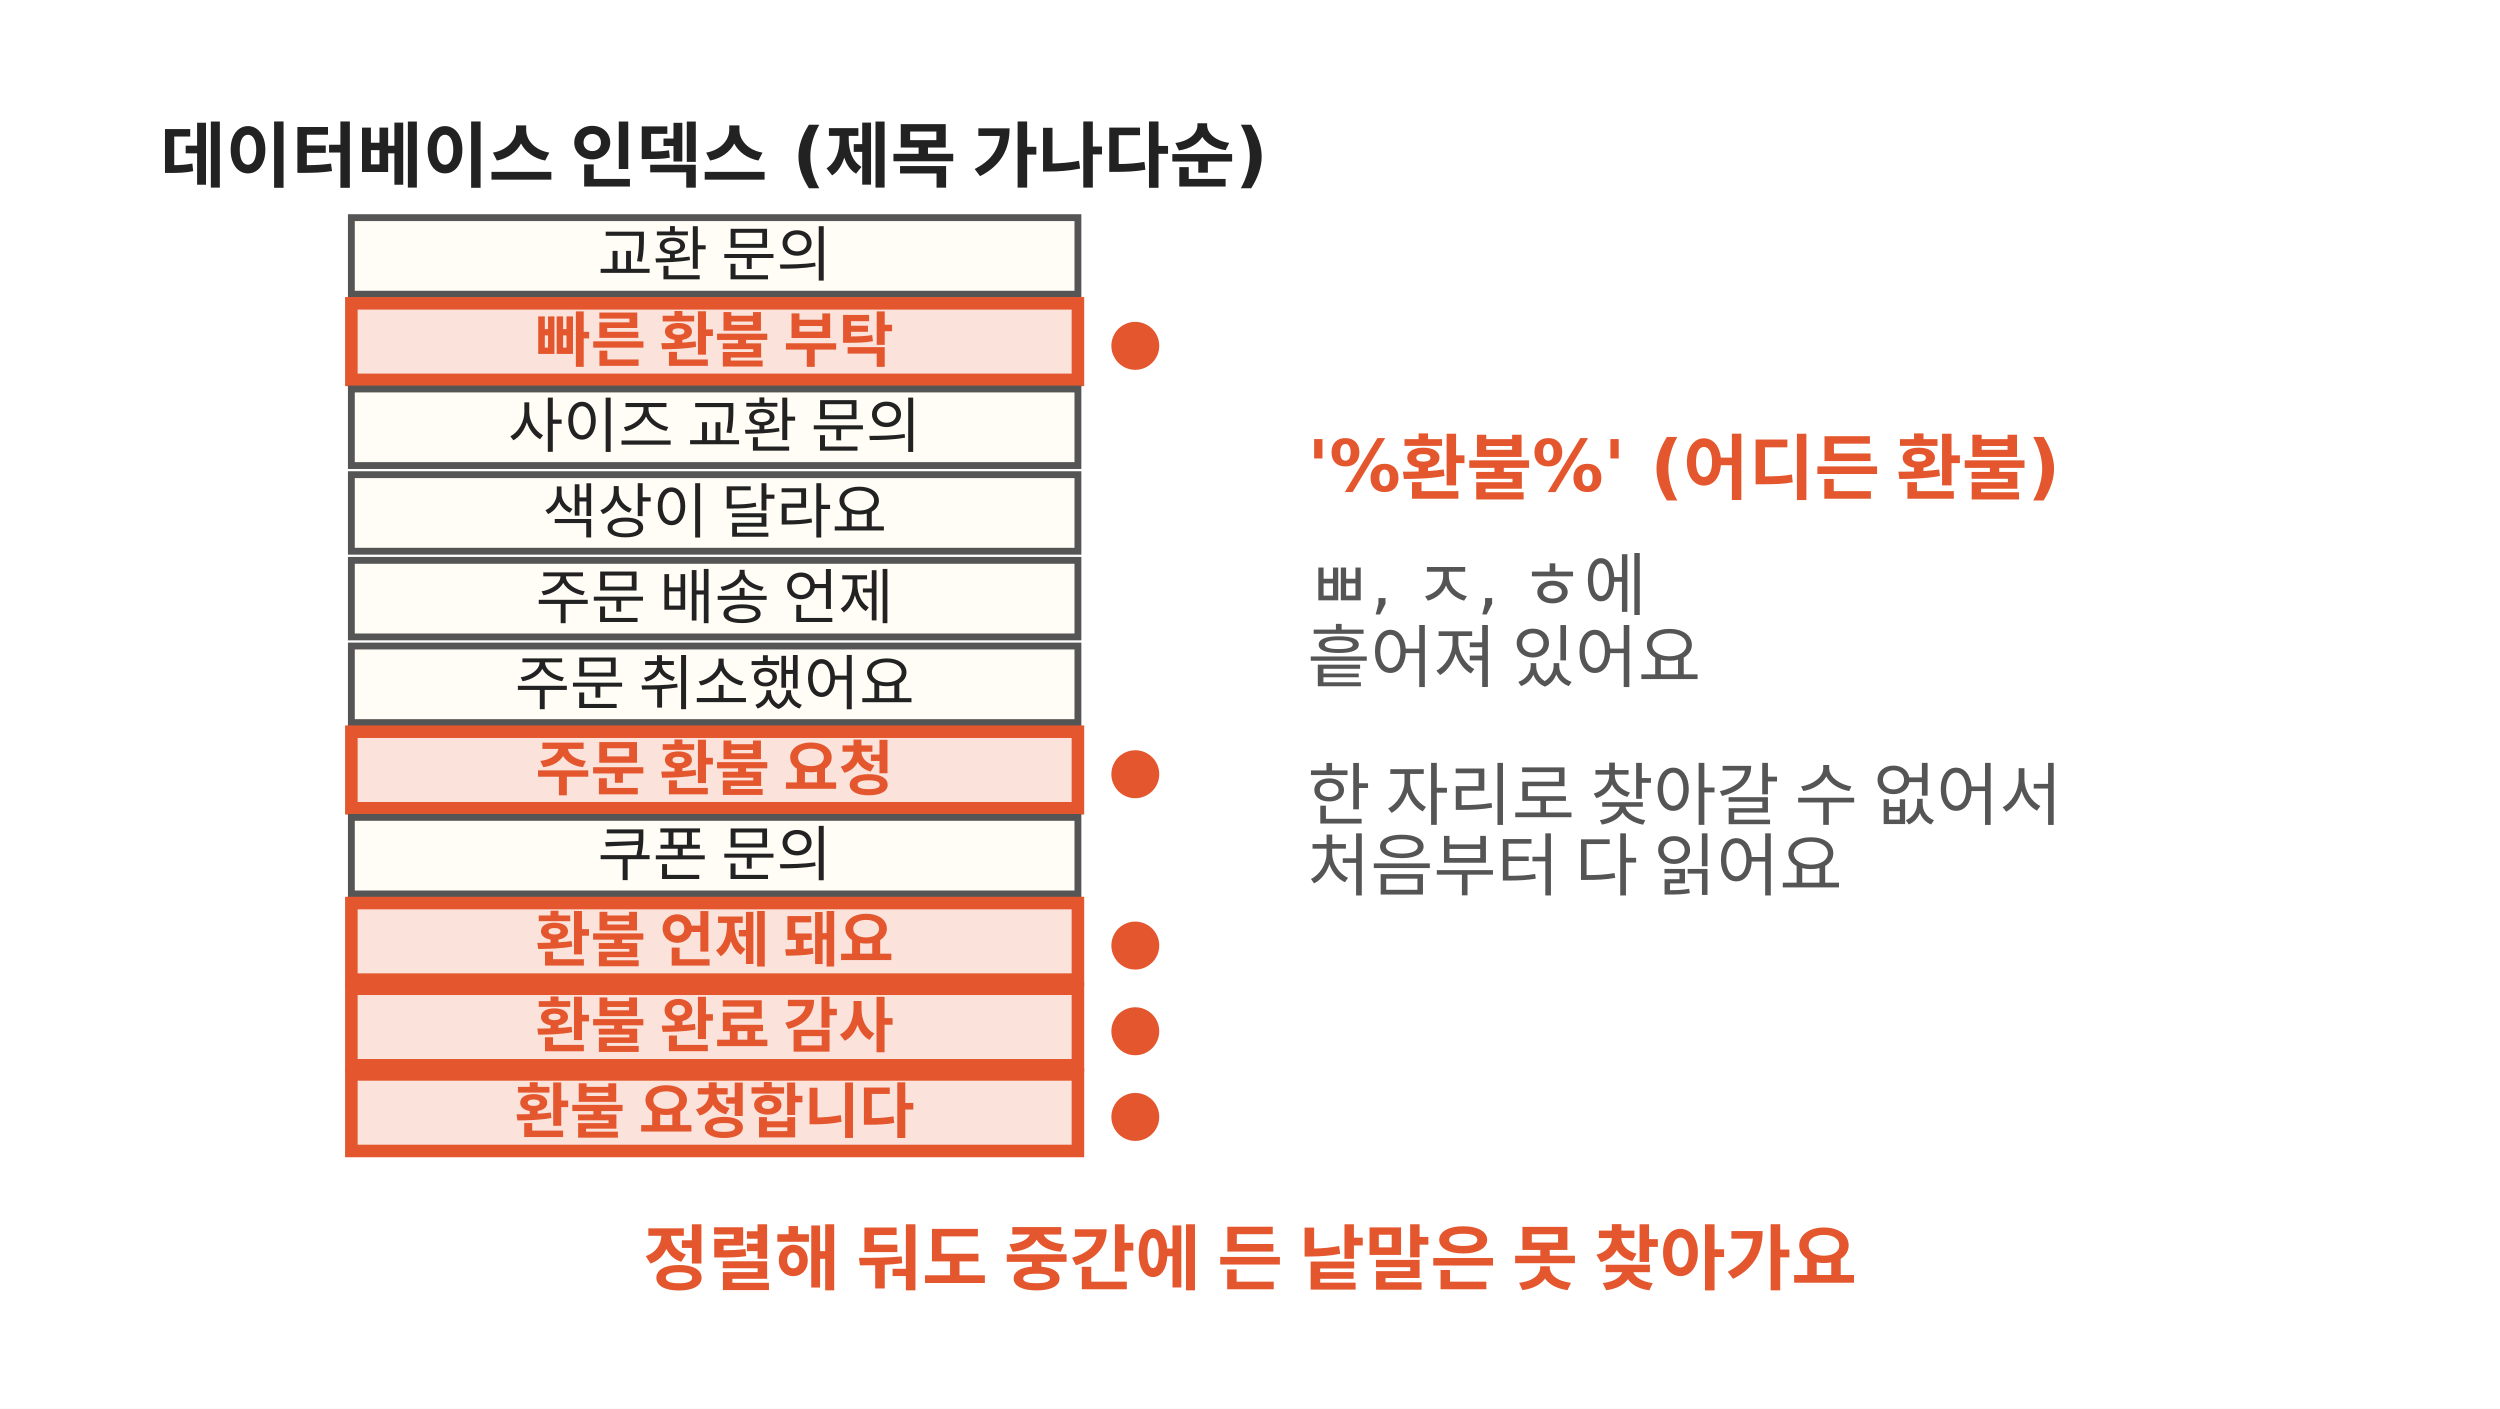
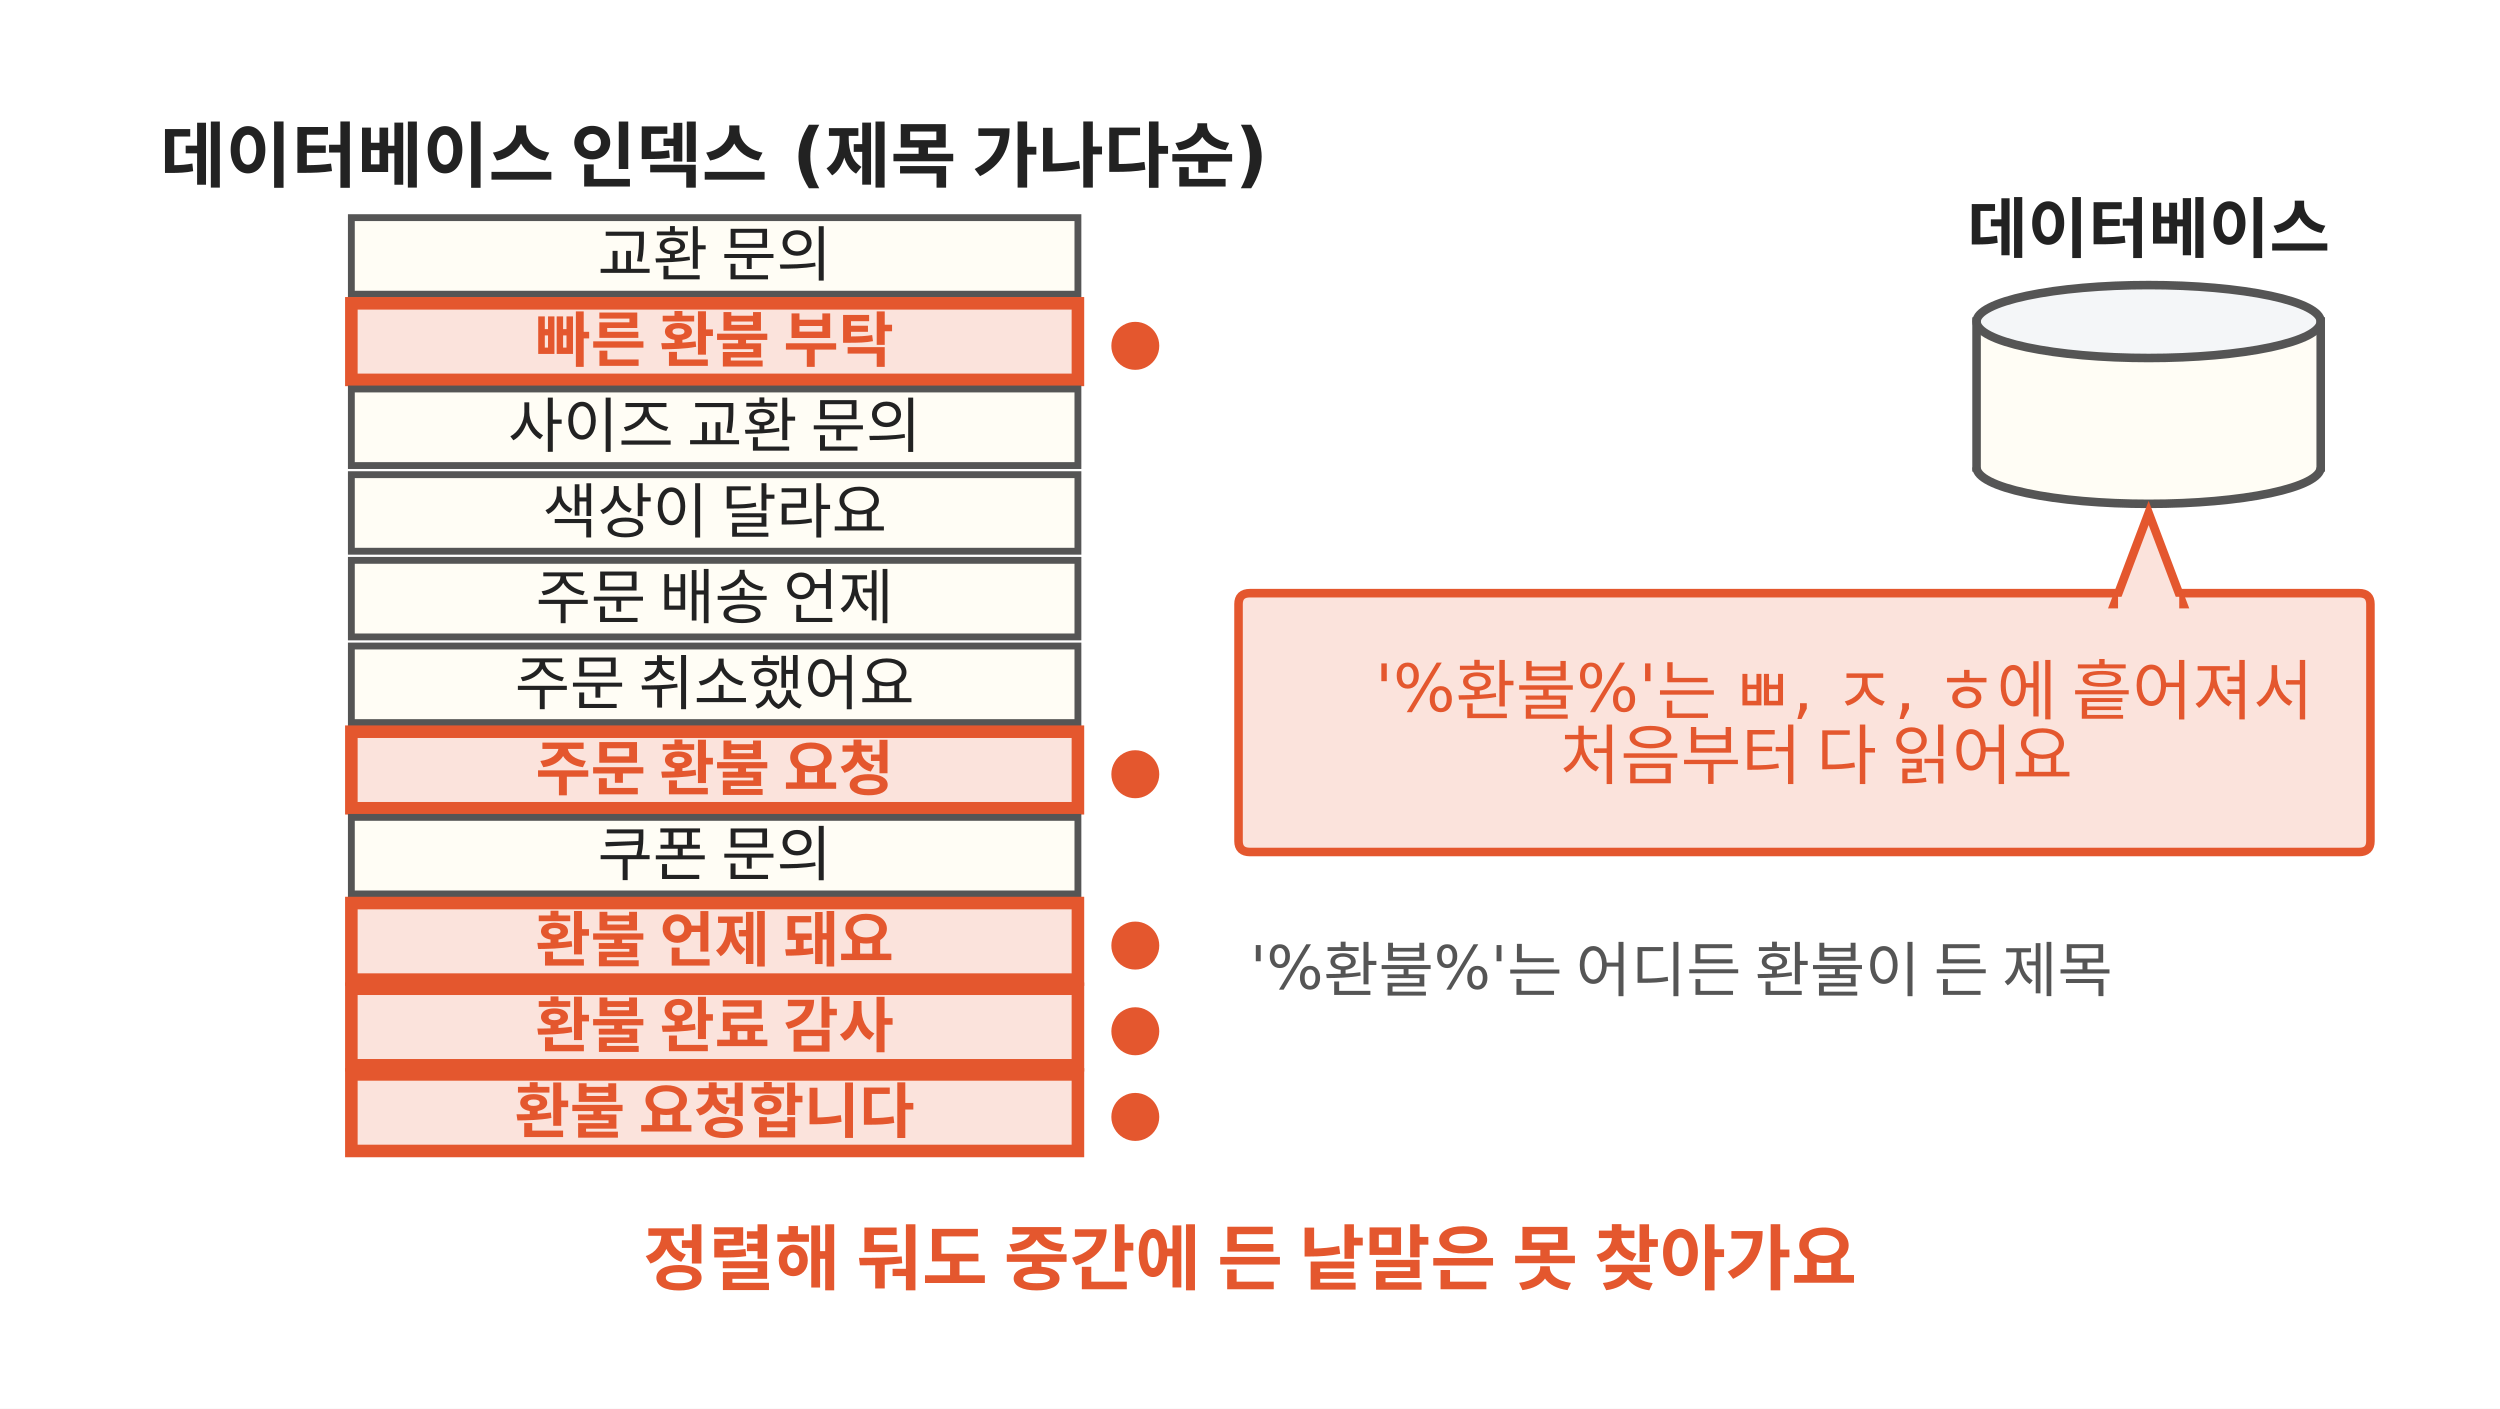
<svg xmlns="http://www.w3.org/2000/svg" width="437.76pt" height="246.672pt" viewBox="0 0 437.76 246.672" version="1.1">
  <defs>
    <style type="text/css">*{stroke-linejoin: round; stroke-linecap: butt}</style>
  </defs>
  <g id="figure_1">
    <g id="patch_1">
      <path d="M 0 246.672  L 437.76 246.672  L 437.76 0  L 0 0  z " style="fill: #ffffff" />
    </g>
    <g id="axes_1">
      <g id="patch_2">
-         <path d="M 18 228.672  L 419.76 228.672  L 419.76 18  L 18 18  L 18 228.672  z " clip-path="url(#p316758e777)" style="fill: none" />
+         <path d="M 18 228.672  L 419.76 228.672  L 419.76 18  L 18 18  L 18 228.672  z " clip-path="url(#p034916afb9)" style="fill: none" />
      </g>
      <g id="patch_3">
-         <path d="M 61.524 51.516  L 188.748 51.516  L 188.748 38.11  L 61.524 38.11  z " clip-path="url(#p316758e777)" style="fill: #fffdf5; stroke: #555555; stroke-width: 1.2; stroke-linejoin: miter" />
+         <path d="M 61.524 51.516  L 188.748 51.516  L 188.748 38.11  L 61.524 38.11  z " clip-path="url(#p034916afb9)" style="fill: #fffdf5; stroke: #555555; stroke-width: 1.2; stroke-linejoin: miter" />
      </g>
      <g id="patch_4">
-         <path d="M 61.524 66.518  L 188.748 66.518  L 188.748 53.112  L 61.524 53.112  z " clip-path="url(#p316758e777)" style="fill: #fbe3dc; stroke: #e4572e; stroke-width: 2.2; stroke-linejoin: miter" />
+         <path d="M 61.524 66.518  L 188.748 66.518  L 188.748 53.112  L 61.524 53.112  z " clip-path="url(#p034916afb9)" style="fill: #fbe3dc; stroke: #e4572e; stroke-width: 2.2; stroke-linejoin: miter" />
      </g>
      <g id="patch_5">
-         <path d="M 61.524 81.521  L 188.748 81.521  L 188.748 68.114  L 61.524 68.114  z " clip-path="url(#p316758e777)" style="fill: #fffdf5; stroke: #555555; stroke-width: 1.2; stroke-linejoin: miter" />
+         <path d="M 61.524 81.521  L 188.748 81.521  L 188.748 68.114  L 61.524 68.114  z " clip-path="url(#p034916afb9)" style="fill: #fffdf5; stroke: #555555; stroke-width: 1.2; stroke-linejoin: miter" />
      </g>
      <g id="patch_6">
-         <path d="M 61.524 96.523  L 188.748 96.523  L 188.748 83.117  L 61.524 83.117  z " clip-path="url(#p316758e777)" style="fill: #fffdf5; stroke: #555555; stroke-width: 1.2; stroke-linejoin: miter" />
+         <path d="M 61.524 96.523  L 188.748 96.523  L 188.748 83.117  L 61.524 83.117  z " clip-path="url(#p034916afb9)" style="fill: #fffdf5; stroke: #555555; stroke-width: 1.2; stroke-linejoin: miter" />
      </g>
      <g id="patch_7">
-         <path d="M 61.524 111.526  L 188.748 111.526  L 188.748 98.119  L 61.524 98.119  z " clip-path="url(#p316758e777)" style="fill: #fffdf5; stroke: #555555; stroke-width: 1.2; stroke-linejoin: miter" />
+         <path d="M 61.524 111.526  L 188.748 111.526  L 188.748 98.119  L 61.524 98.119  z " clip-path="url(#p034916afb9)" style="fill: #fffdf5; stroke: #555555; stroke-width: 1.2; stroke-linejoin: miter" />
      </g>
      <g id="patch_8">
-         <path d="M 61.524 126.528  L 188.748 126.528  L 188.748 113.122  L 61.524 113.122  z " clip-path="url(#p316758e777)" style="fill: #fffdf5; stroke: #555555; stroke-width: 1.2; stroke-linejoin: miter" />
+         <path d="M 61.524 126.528  L 188.748 126.528  L 188.748 113.122  L 61.524 113.122  z " clip-path="url(#p034916afb9)" style="fill: #fffdf5; stroke: #555555; stroke-width: 1.2; stroke-linejoin: miter" />
      </g>
      <g id="patch_9">
-         <path d="M 61.524 141.53  L 188.748 141.53  L 188.748 128.124  L 61.524 128.124  z " clip-path="url(#p316758e777)" style="fill: #fbe3dc; stroke: #e4572e; stroke-width: 2.2; stroke-linejoin: miter" />
+         <path d="M 61.524 141.53  L 188.748 141.53  L 188.748 128.124  L 61.524 128.124  z " clip-path="url(#p034916afb9)" style="fill: #fbe3dc; stroke: #e4572e; stroke-width: 2.2; stroke-linejoin: miter" />
      </g>
      <g id="patch_10">
-         <path d="M 61.524 156.533  L 188.748 156.533  L 188.748 143.126  L 61.524 143.126  z " clip-path="url(#p316758e777)" style="fill: #fffdf5; stroke: #555555; stroke-width: 1.2; stroke-linejoin: miter" />
+         <path d="M 61.524 156.533  L 188.748 156.533  L 188.748 143.126  L 61.524 143.126  z " clip-path="url(#p034916afb9)" style="fill: #fffdf5; stroke: #555555; stroke-width: 1.2; stroke-linejoin: miter" />
      </g>
      <g id="patch_11">
-         <path d="M 61.524 171.535  L 188.748 171.535  L 188.748 158.129  L 61.524 158.129  z " clip-path="url(#p316758e777)" style="fill: #fbe3dc; stroke: #e4572e; stroke-width: 2.2; stroke-linejoin: miter" />
+         <path d="M 61.524 171.535  L 188.748 171.535  L 188.748 158.129  L 61.524 158.129  z " clip-path="url(#p034916afb9)" style="fill: #fbe3dc; stroke: #e4572e; stroke-width: 2.2; stroke-linejoin: miter" />
      </g>
      <g id="patch_12">
-         <path d="M 61.524 186.538  L 188.748 186.538  L 188.748 173.131  L 61.524 173.131  z " clip-path="url(#p316758e777)" style="fill: #fbe3dc; stroke: #e4572e; stroke-width: 2.2; stroke-linejoin: miter" />
+         <path d="M 61.524 186.538  L 188.748 186.538  L 188.748 173.131  L 61.524 173.131  z " clip-path="url(#p034916afb9)" style="fill: #fbe3dc; stroke: #e4572e; stroke-width: 2.2; stroke-linejoin: miter" />
      </g>
      <g id="patch_13">
-         <path d="M 61.524 201.54  L 188.748 201.54  L 188.748 188.134  L 61.524 188.134  z " clip-path="url(#p316758e777)" style="fill: #fbe3dc; stroke: #e4572e; stroke-width: 2.2; stroke-linejoin: miter" />
+         <path d="M 61.524 201.54  L 188.748 201.54  L 188.748 188.134  L 61.524 188.134  z " clip-path="url(#p034916afb9)" style="fill: #fbe3dc; stroke: #e4572e; stroke-width: 2.2; stroke-linejoin: miter" />
+       </g>
+       <g id="patch_14">
+         <path d="M 376.236 88.224  C 384.227 88.224 391.892 87.551 397.543 86.354  C 403.193 85.157 406.368 83.533 406.368 81.84  C 406.368 80.147 403.193 78.523 397.543 77.326  C 391.892 76.129 384.227 75.456 376.236 75.456  C 368.245 75.456 360.58 76.129 354.929 77.326  C 349.279 78.523 346.104 80.147 346.104 81.84  C 346.104 83.533 349.279 85.157 354.929 86.354  C 360.58 87.551 368.245 88.224 376.236 88.224  z " clip-path="url(#p034916afb9)" style="fill: #fffdf5" />
+       </g>
+       <g id="patch_15">
+         <path d="M 346.104 81.84  L 406.368 81.84  L 406.368 56.304  L 346.104 56.304  z " clip-path="url(#p034916afb9)" style="fill: #fffdf5" />
+       </g>
+       <g id="patch_16">
+         <path d="M 346.104 81.84  C 346.104 83.532 349.281 85.157 354.929 86.354  C 360.578 87.551 368.248 88.224 376.236 88.224  C 384.224 88.224 391.894 87.551 397.543 86.354  C 403.191 85.157 406.368 83.532 406.368 81.84  " clip-path="url(#p034916afb9)" style="fill: none; stroke: #555555; stroke-width: 1.5; stroke-linejoin: miter" />
+       </g>
+       <g id="patch_17">
+         <path d="M 376.236 62.688  C 384.227 62.688 391.892 62.015 397.543 60.818  C 403.193 59.621 406.368 57.997 406.368 56.304  C 406.368 54.611 403.193 52.987 397.543 51.79  C 391.892 50.593 384.227 49.92 376.236 49.92  C 368.245 49.92 360.58 50.593 354.929 51.79  C 349.279 52.987 346.104 54.611 346.104 56.304  C 346.104 57.997 349.279 59.621 354.929 60.818  C 360.58 62.015 368.245 62.688 376.236 62.688  z " clip-path="url(#p034916afb9)" style="fill: #f4f6f8; stroke: #555555; stroke-width: 1.5; stroke-linejoin: miter" />
+       </g>
+       <g id="patch_18">
+         <path d="M 218.88 149.191  L 413.064 149.191  Q 415.073 149.191 415.073 147.276  L 415.073 105.78  Q 415.073 103.865 413.064 103.865  L 218.88 103.865  Q 216.871 103.865 216.871 105.78  L 216.871 147.276  Q 216.871 149.191 218.88 149.191  z " clip-path="url(#p034916afb9)" style="fill: #fbe3dc; stroke: #e4572e; stroke-width: 1.5; stroke-linejoin: miter" />
+       </g>
+       <g id="line2d_1">
+         <path d="M 346.104 81.84  L 346.104 56.304  " clip-path="url(#p034916afb9)" style="fill: none; stroke: #555555; stroke-width: 1.5; stroke-linecap: square" />
+       </g>
+       <g id="line2d_2">
+         <path d="M 406.368 81.84  L 406.368 56.304  " clip-path="url(#p034916afb9)" style="fill: none; stroke: #555555; stroke-width: 1.5; stroke-linecap: square" />
      </g>
      <g id="text_1">
        <text style="fill: #222222; font: 700 12.5px 'Apple SD Gothic Neo', 'Noto Sans KR', 'Malgun Gothic', 'DejaVu Sans', 'Bitstream Vera Sans', 'Computer Modern Sans Serif', 'Lucida Grande', 'Verdana', 'Geneva', 'Lucid', 'Arial', 'Helvetica', 'Avant Garde', sans-serif; text-anchor: start" x="28.044" y="31.752" transform="rotate(-0 28.044 31.75178)">데이터베이스 인덱스 (제목 가나다순)</text>
      </g>
      <g id="text_2">
        <text style="fill: #222222; font: 10.5px 'Apple SD Gothic Neo', 'Noto Sans KR', 'Malgun Gothic', 'DejaVu Sans', 'Bitstream Vera Sans', 'Computer Modern Sans Serif', 'Lucida Grande', 'Verdana', 'Geneva', 'Lucid', 'Arial', 'Helvetica', 'Avant Garde', sans-serif; text-anchor: middle" x="125.136" y="48.299" transform="rotate(-0 125.136 48.29913)">교환 문의</text>
      </g>
      <g id="text_3">
        <text style="fill: #e4572e; font: 700 10.5px 'Apple SD Gothic Neo', 'Noto Sans KR', 'Malgun Gothic', 'DejaVu Sans', 'Bitstream Vera Sans', 'Computer Modern Sans Serif', 'Lucida Grande', 'Verdana', 'Geneva', 'Lucid', 'Arial', 'Helvetica', 'Avant Garde', sans-serif; text-anchor: middle" x="125.136" y="63.306" transform="rotate(-0 125.136 63.30645)">빠른 환불 부탁</text>
      </g>
      <g id="text_4">
        <text style="fill: #e4572e; font: 11px 'Apple SD Gothic Neo', 'Noto Sans KR', 'Malgun Gothic', 'DejaVu Sans', 'Bitstream Vera Sans', 'Computer Modern Sans Serif', 'Lucida Grande', 'Verdana', 'Geneva', 'Lucid', 'Arial', 'Helvetica', 'Avant Garde', sans-serif; text-anchor: middle" x="198.792" y="63.401" transform="rotate(-0 198.792 63.40137)">●</text>
      </g>
      <g id="text_5">
        <text style="fill: #222222; font: 10.5px 'Apple SD Gothic Neo', 'Noto Sans KR', 'Malgun Gothic', 'DejaVu Sans', 'Bitstream Vera Sans', 'Computer Modern Sans Serif', 'Lucida Grande', 'Verdana', 'Geneva', 'Lucid', 'Arial', 'Helvetica', 'Avant Garde', sans-serif; text-anchor: middle" x="125.136" y="78.304" transform="rotate(-0 125.136 78.30393)">사이즈 교환 문의</text>
      </g>
      <g id="text_6">
        <text style="fill: #222222; font: 10.5px 'Apple SD Gothic Neo', 'Noto Sans KR', 'Malgun Gothic', 'DejaVu Sans', 'Bitstream Vera Sans', 'Computer Modern Sans Serif', 'Lucida Grande', 'Verdana', 'Geneva', 'Lucid', 'Arial', 'Helvetica', 'Avant Garde', sans-serif; text-anchor: middle" x="125.136" y="93.296" transform="rotate(-0 125.136 93.29648)">색상이 달라요</text>
      </g>
      <g id="text_7">
        <text style="fill: #222222; font: 10.5px 'Apple SD Gothic Neo', 'Noto Sans KR', 'Malgun Gothic', 'DejaVu Sans', 'Bitstream Vera Sans', 'Computer Modern Sans Serif', 'Lucida Grande', 'Verdana', 'Geneva', 'Lucid', 'Arial', 'Helvetica', 'Avant Garde', sans-serif; text-anchor: middle" x="125.136" y="108.31" transform="rotate(-0 125.136 108.3095)">주문 배송 언제</text>
      </g>
      <g id="text_8">
        <text style="fill: #222222; font: 10.5px 'Apple SD Gothic Neo', 'Noto Sans KR', 'Malgun Gothic', 'DejaVu Sans', 'Bitstream Vera Sans', 'Computer Modern Sans Serif', 'Lucida Grande', 'Verdana', 'Geneva', 'Lucid', 'Arial', 'Helvetica', 'Avant Garde', sans-serif; text-anchor: middle" x="125.136" y="123.369" transform="rotate(-0 125.136 123.3694)">주문 취소했어요</text>
      </g>
      <g id="text_9">
        <text style="fill: #e4572e; font: 700 10.5px 'Apple SD Gothic Neo', 'Noto Sans KR', 'Malgun Gothic', 'DejaVu Sans', 'Bitstream Vera Sans', 'Computer Modern Sans Serif', 'Lucida Grande', 'Verdana', 'Geneva', 'Lucid', 'Arial', 'Helvetica', 'Avant Garde', sans-serif; text-anchor: middle" x="125.136" y="138.324" transform="rotate(-0 125.136 138.3242)">주문 환불 요청</text>
      </g>
      <g id="text_10">
        <text style="fill: #e4572e; font: 11px 'Apple SD Gothic Neo', 'Noto Sans KR', 'Malgun Gothic', 'DejaVu Sans', 'Bitstream Vera Sans', 'Computer Modern Sans Serif', 'Lucida Grande', 'Verdana', 'Geneva', 'Lucid', 'Arial', 'Helvetica', 'Avant Garde', sans-serif; text-anchor: middle" x="198.792" y="138.413" transform="rotate(-0 198.792 138.4134)">●</text>
      </g>
      <g id="text_11">
        <text style="fill: #222222; font: 10.5px 'Apple SD Gothic Neo', 'Noto Sans KR', 'Malgun Gothic', 'DejaVu Sans', 'Bitstream Vera Sans', 'Computer Modern Sans Serif', 'Lucida Grande', 'Verdana', 'Geneva', 'Lucid', 'Arial', 'Helvetica', 'Avant Garde', sans-serif; text-anchor: middle" x="125.136" y="153.306" transform="rotate(-0 125.136 153.3061)">쿠폰 문의</text>
      </g>
      <g id="text_12">
        <text style="fill: #e4572e; font: 700 10.5px 'Apple SD Gothic Neo', 'Noto Sans KR', 'Malgun Gothic', 'DejaVu Sans', 'Bitstream Vera Sans', 'Computer Modern Sans Serif', 'Lucida Grande', 'Verdana', 'Geneva', 'Lucid', 'Arial', 'Helvetica', 'Avant Garde', sans-serif; text-anchor: middle" x="125.136" y="168.318" transform="rotate(-0 125.136 168.3183)">환불 언제 돼요</text>
      </g>
      <g id="text_13">
        <text style="fill: #e4572e; font: 11px 'Apple SD Gothic Neo', 'Noto Sans KR', 'Malgun Gothic', 'DejaVu Sans', 'Bitstream Vera Sans', 'Computer Modern Sans Serif', 'Lucida Grande', 'Verdana', 'Geneva', 'Lucid', 'Arial', 'Helvetica', 'Avant Garde', sans-serif; text-anchor: middle" x="198.792" y="168.418" transform="rotate(-0 198.792 168.4182)">●</text>
      </g>
      <g id="text_14">
        <text style="fill: #e4572e; font: 700 10.5px 'Apple SD Gothic Neo', 'Noto Sans KR', 'Malgun Gothic', 'DejaVu Sans', 'Bitstream Vera Sans', 'Computer Modern Sans Serif', 'Lucida Grande', 'Verdana', 'Geneva', 'Lucid', 'Arial', 'Helvetica', 'Avant Garde', sans-serif; text-anchor: middle" x="125.136" y="183.321" transform="rotate(-0 125.136 183.3207)">환불 완료 감사</text>
      </g>
      <g id="text_15">
        <text style="fill: #e4572e; font: 11px 'Apple SD Gothic Neo', 'Noto Sans KR', 'Malgun Gothic', 'DejaVu Sans', 'Bitstream Vera Sans', 'Computer Modern Sans Serif', 'Lucida Grande', 'Verdana', 'Geneva', 'Lucid', 'Arial', 'Helvetica', 'Avant Garde', sans-serif; text-anchor: middle" x="198.792" y="183.421" transform="rotate(-0 198.792 183.4206)">●</text>
      </g>
      <g id="text_16">
        <text style="fill: #e4572e; font: 700 10.5px 'Apple SD Gothic Neo', 'Noto Sans KR', 'Malgun Gothic', 'DejaVu Sans', 'Bitstream Vera Sans', 'Computer Modern Sans Serif', 'Lucida Grande', 'Verdana', 'Geneva', 'Lucid', 'Arial', 'Helvetica', 'Avant Garde', sans-serif; text-anchor: middle" x="125.136" y="198.334" transform="rotate(-0 125.136 198.3338)">환불 요청합니다</text>
      </g>
      <g id="text_17">
        <text style="fill: #e4572e; font: 11px 'Apple SD Gothic Neo', 'Noto Sans KR', 'Malgun Gothic', 'DejaVu Sans', 'Bitstream Vera Sans', 'Computer Modern Sans Serif', 'Lucida Grande', 'Verdana', 'Geneva', 'Lucid', 'Arial', 'Helvetica', 'Avant Garde', sans-serif; text-anchor: middle" x="198.792" y="198.423" transform="rotate(-0 198.792 198.423)">●</text>
      </g>
      <g id="text_18">
-         <text style="fill: #e4572e; font: 700 12.5px 'Apple SD Gothic Neo', 'Noto Sans KR', 'Malgun Gothic', 'DejaVu Sans', 'Bitstream Vera Sans', 'Computer Modern Sans Serif', 'Lucida Grande', 'Verdana', 'Geneva', 'Lucid', 'Arial', 'Helvetica', 'Avant Garde', sans-serif; text-anchor: start" x="228.924" y="85.99" transform="rotate(-0 228.924 85.99039)">'%환불%'  (어디든 환불)</text>
+         <text style="fill: #222222; font: 700 11.5px 'Apple SD Gothic Neo', 'Noto Sans KR', 'Malgun Gothic', 'DejaVu Sans', 'Bitstream Vera Sans', 'Computer Modern Sans Serif', 'Lucida Grande', 'Verdana', 'Geneva', 'Lucid', 'Arial', 'Helvetica', 'Avant Garde', sans-serif; text-anchor: middle" x="376.236" y="44.152" transform="rotate(-0 376.236 44.15158)">데이터베이스</text>
+       </g>
+       <g id="patch_19">
+         <path d="M 370.21 105.78  L 382.262 105.78  L 376.236 89.82  z " clip-path="url(#p034916afb9)" style="fill: #fbe3dc; stroke: #e4572e; stroke-width: 1.5; stroke-linejoin: miter" />
      </g>
      <g id="text_19">
-         <text style="fill: #555555; font: 12px 'Apple SD Gothic Neo', 'Noto Sans KR', 'Malgun Gothic', 'DejaVu Sans', 'Bitstream Vera Sans', 'Computer Modern Sans Serif', 'Lucida Grande', 'Verdana', 'Geneva', 'Lucid', 'Arial', 'Helvetica', 'Avant Garde', sans-serif" transform="translate(228.924 106.7496)">ㅃ, ㅈ, ㅎ에</text>
-         <text style="fill: #555555; font: 12px 'Apple SD Gothic Neo', 'Noto Sans KR', 'Malgun Gothic', 'DejaVu Sans', 'Bitstream Vera Sans', 'Computer Modern Sans Serif', 'Lucida Grande', 'Verdana', 'Geneva', 'Lucid', 'Arial', 'Helvetica', 'Avant Garde', sans-serif" transform="translate(228.924 119.3563)">흩어져 있어요</text>
+         <text style="fill: #e4572e; font: 11.5px 'Apple SD Gothic Neo', 'Noto Sans KR', 'Malgun Gothic', 'DejaVu Sans', 'Bitstream Vera Sans', 'Computer Modern Sans Serif', 'Lucida Grande', 'Verdana', 'Geneva', 'Lucid', 'Arial', 'Helvetica', 'Avant Garde', sans-serif" transform="translate(240.7692 124.552)">'%환불%'는 ㅃ, ㅈ, ㅎ에 흩어져서</text>
+         <text style="fill: #e4572e; font: 11.5px 'Apple SD Gothic Neo', 'Noto Sans KR', 'Malgun Gothic', 'DejaVu Sans', 'Bitstream Vera Sans', 'Computer Modern Sans Serif', 'Lucida Grande', 'Verdana', 'Geneva', 'Lucid', 'Arial', 'Helvetica', 'Avant Garde', sans-serif" transform="translate(273.1579 136.3833)">처음부터 다 읽어요</text>
      </g>
      <g id="text_20">
-         <text style="fill: #555555; font: 12px 'Apple SD Gothic Neo', 'Noto Sans KR', 'Malgun Gothic', 'DejaVu Sans', 'Bitstream Vera Sans', 'Computer Modern Sans Serif', 'Lucida Grande', 'Verdana', 'Geneva', 'Lucid', 'Arial', 'Helvetica', 'Avant Garde', sans-serif" transform="translate(228.924 143.4981)">한 자리로 찾아갈 수 없어서</text>
-         <text style="fill: #555555; font: 12px 'Apple SD Gothic Neo', 'Noto Sans KR', 'Malgun Gothic', 'DejaVu Sans', 'Bitstream Vera Sans', 'Computer Modern Sans Serif', 'Lucida Grande', 'Verdana', 'Geneva', 'Lucid', 'Arial', 'Helvetica', 'Avant Garde', sans-serif" transform="translate(228.924 155.8438)">처음부터 다 읽어요</text>
+         <text style="fill: #555555; font: 10.5px 'Apple SD Gothic Neo', 'Noto Sans KR', 'Malgun Gothic', 'DejaVu Sans', 'Bitstream Vera Sans', 'Computer Modern Sans Serif', 'Lucida Grande', 'Verdana', 'Geneva', 'Lucid', 'Arial', 'Helvetica', 'Avant Garde', sans-serif; text-anchor: start" x="218.88" y="173.137" transform="rotate(-0 218.88 173.1375)">'%환불%'는 어디든 환불이 든 제목</text>
      </g>
      <g id="text_21">
        <text style="fill: #e4572e; font: 700 12.5px 'Apple SD Gothic Neo', 'Noto Sans KR', 'Malgun Gothic', 'DejaVu Sans', 'Bitstream Vera Sans', 'Computer Modern Sans Serif', 'Lucida Grande', 'Verdana', 'Geneva', 'Lucid', 'Arial', 'Helvetica', 'Avant Garde', sans-serif; text-anchor: middle" x="218.88" y="224.849" transform="rotate(-0 218.88 224.8492)">정렬해 둬도 중간에 든 낱말은 못 찾아가요</text>
      </g>
+       <g id="patch_20">
+         <path d="M 370.879 107.057  L 381.593 107.057  L 381.593 104.503  L 370.879 104.503  z " clip-path="url(#p034916afb9)" style="fill: #fbe3dc" />
+       </g>
    </g>
  </g>
  <defs>
-     <clipPath id="p316758e777">
+     <clipPath id="p034916afb9">
      <rect x="18" y="18" width="401.76" height="210.672" />
    </clipPath>
  </defs>
</svg>
